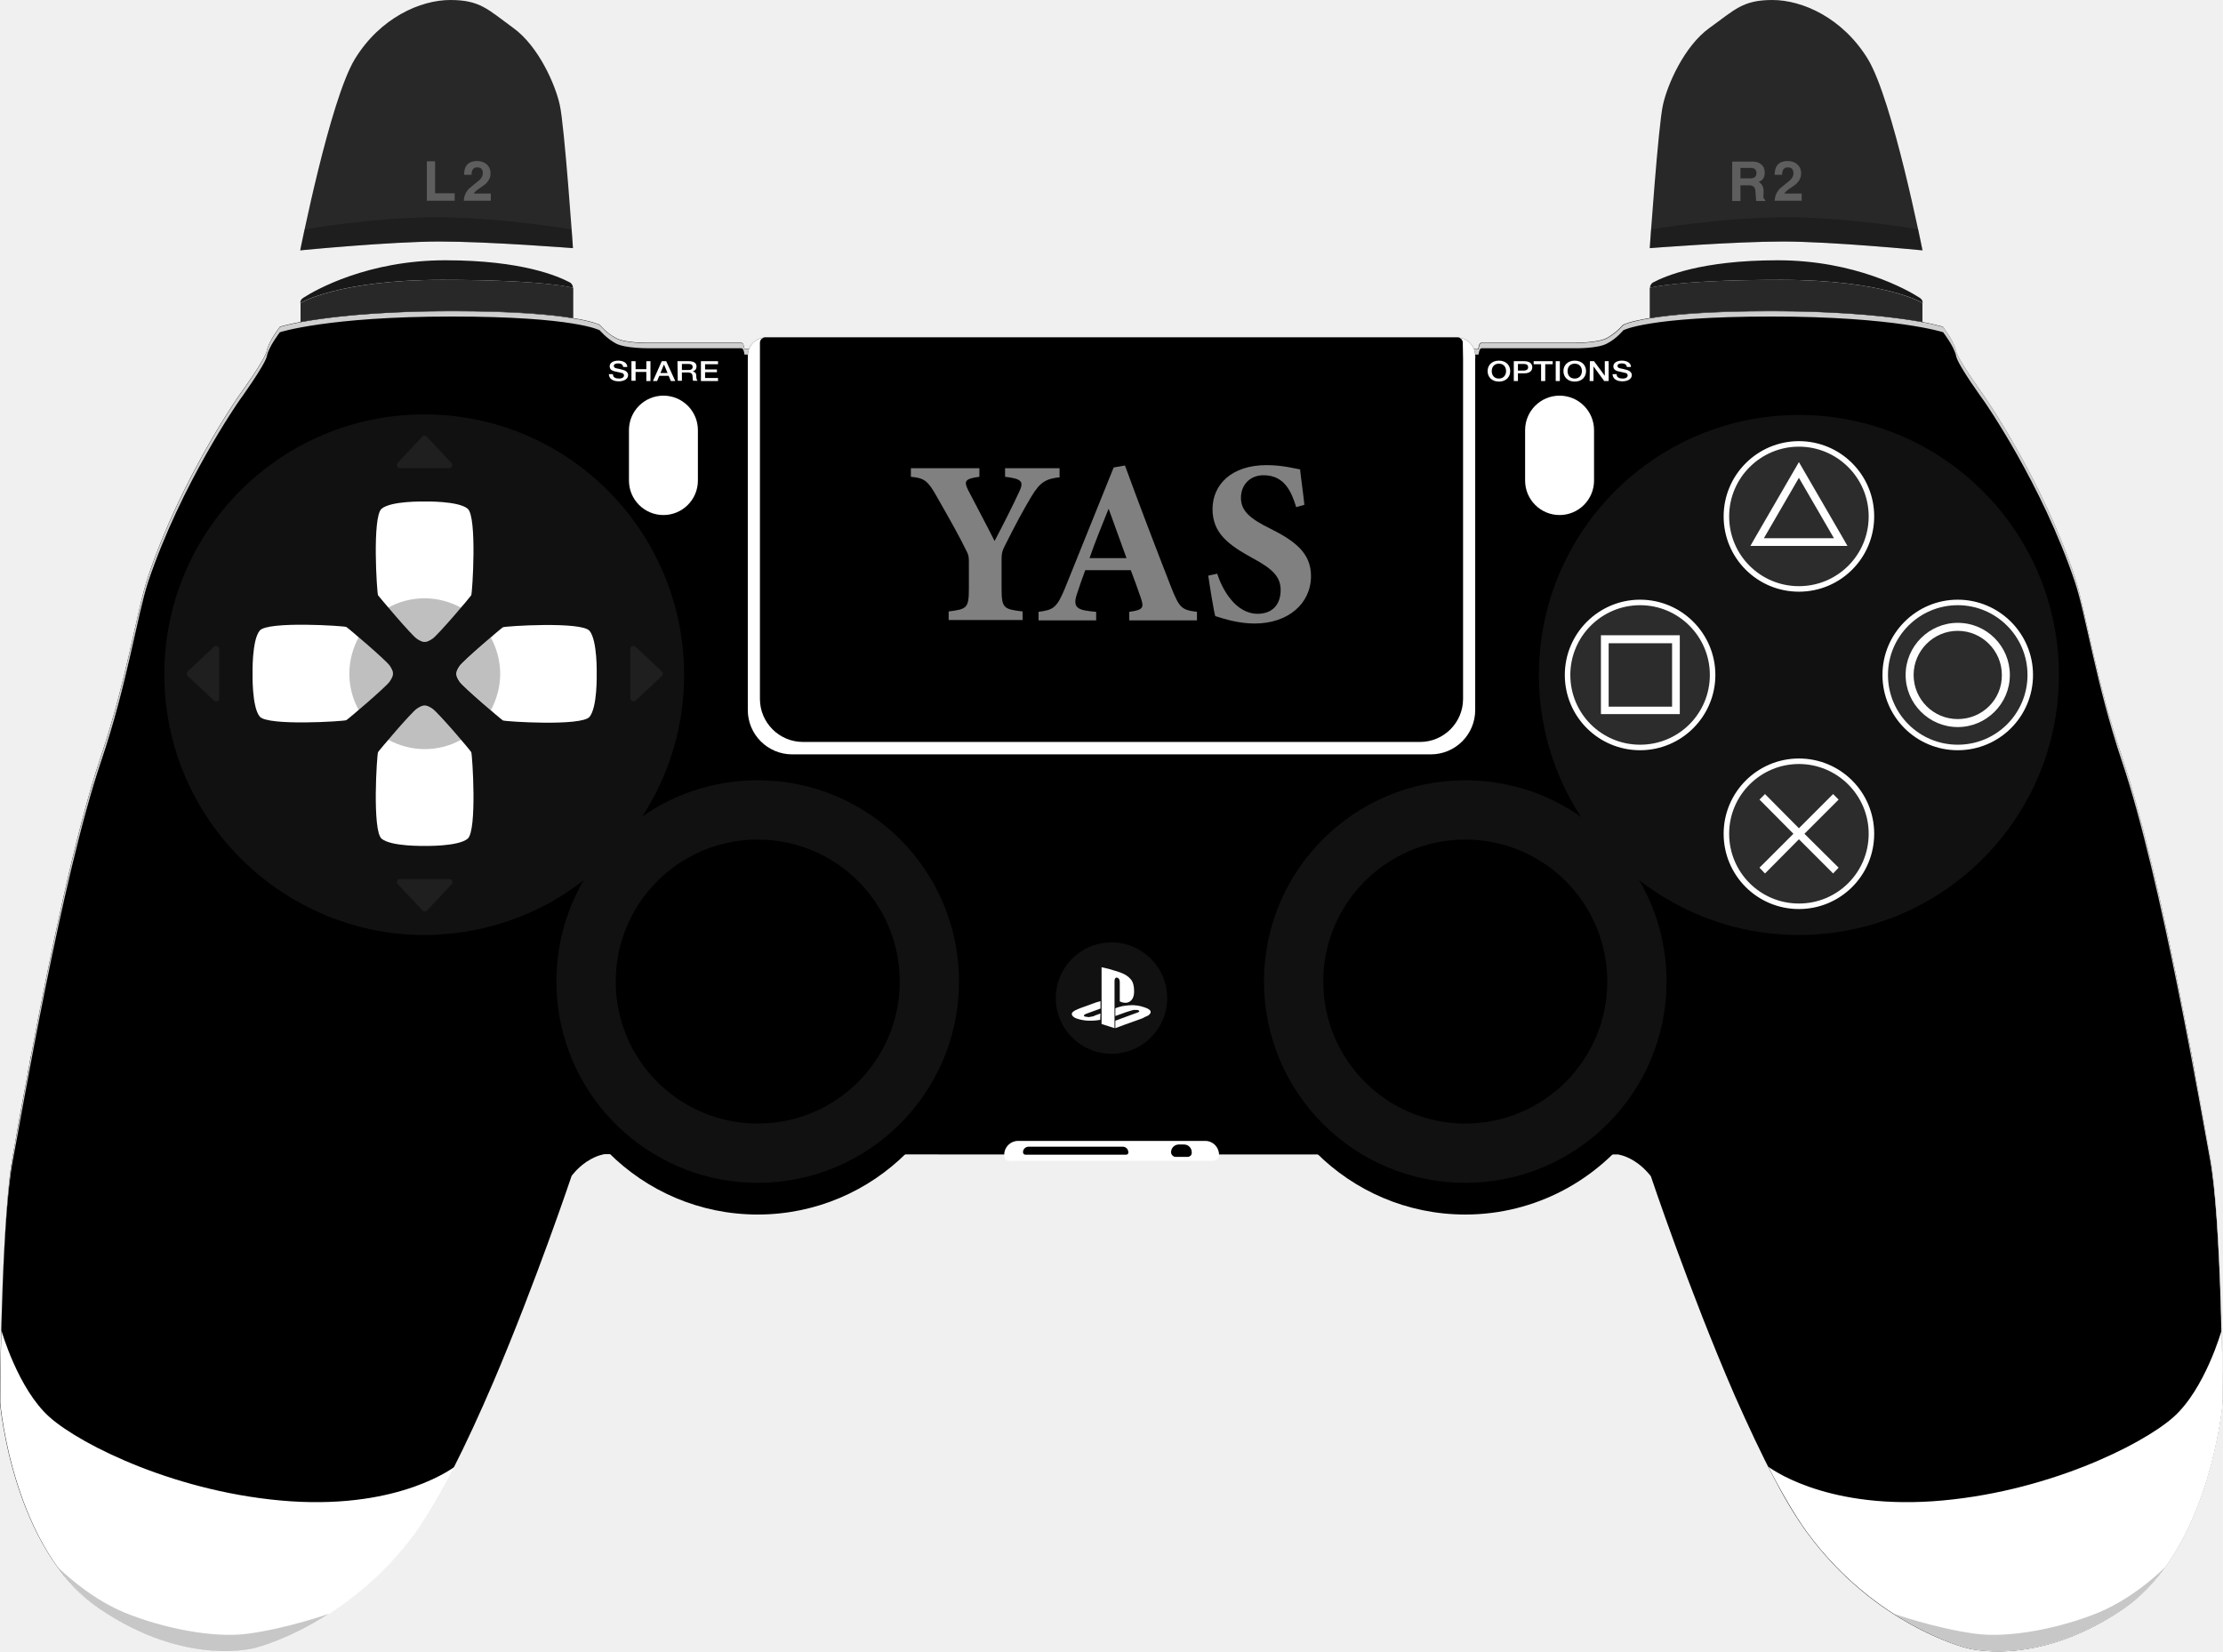
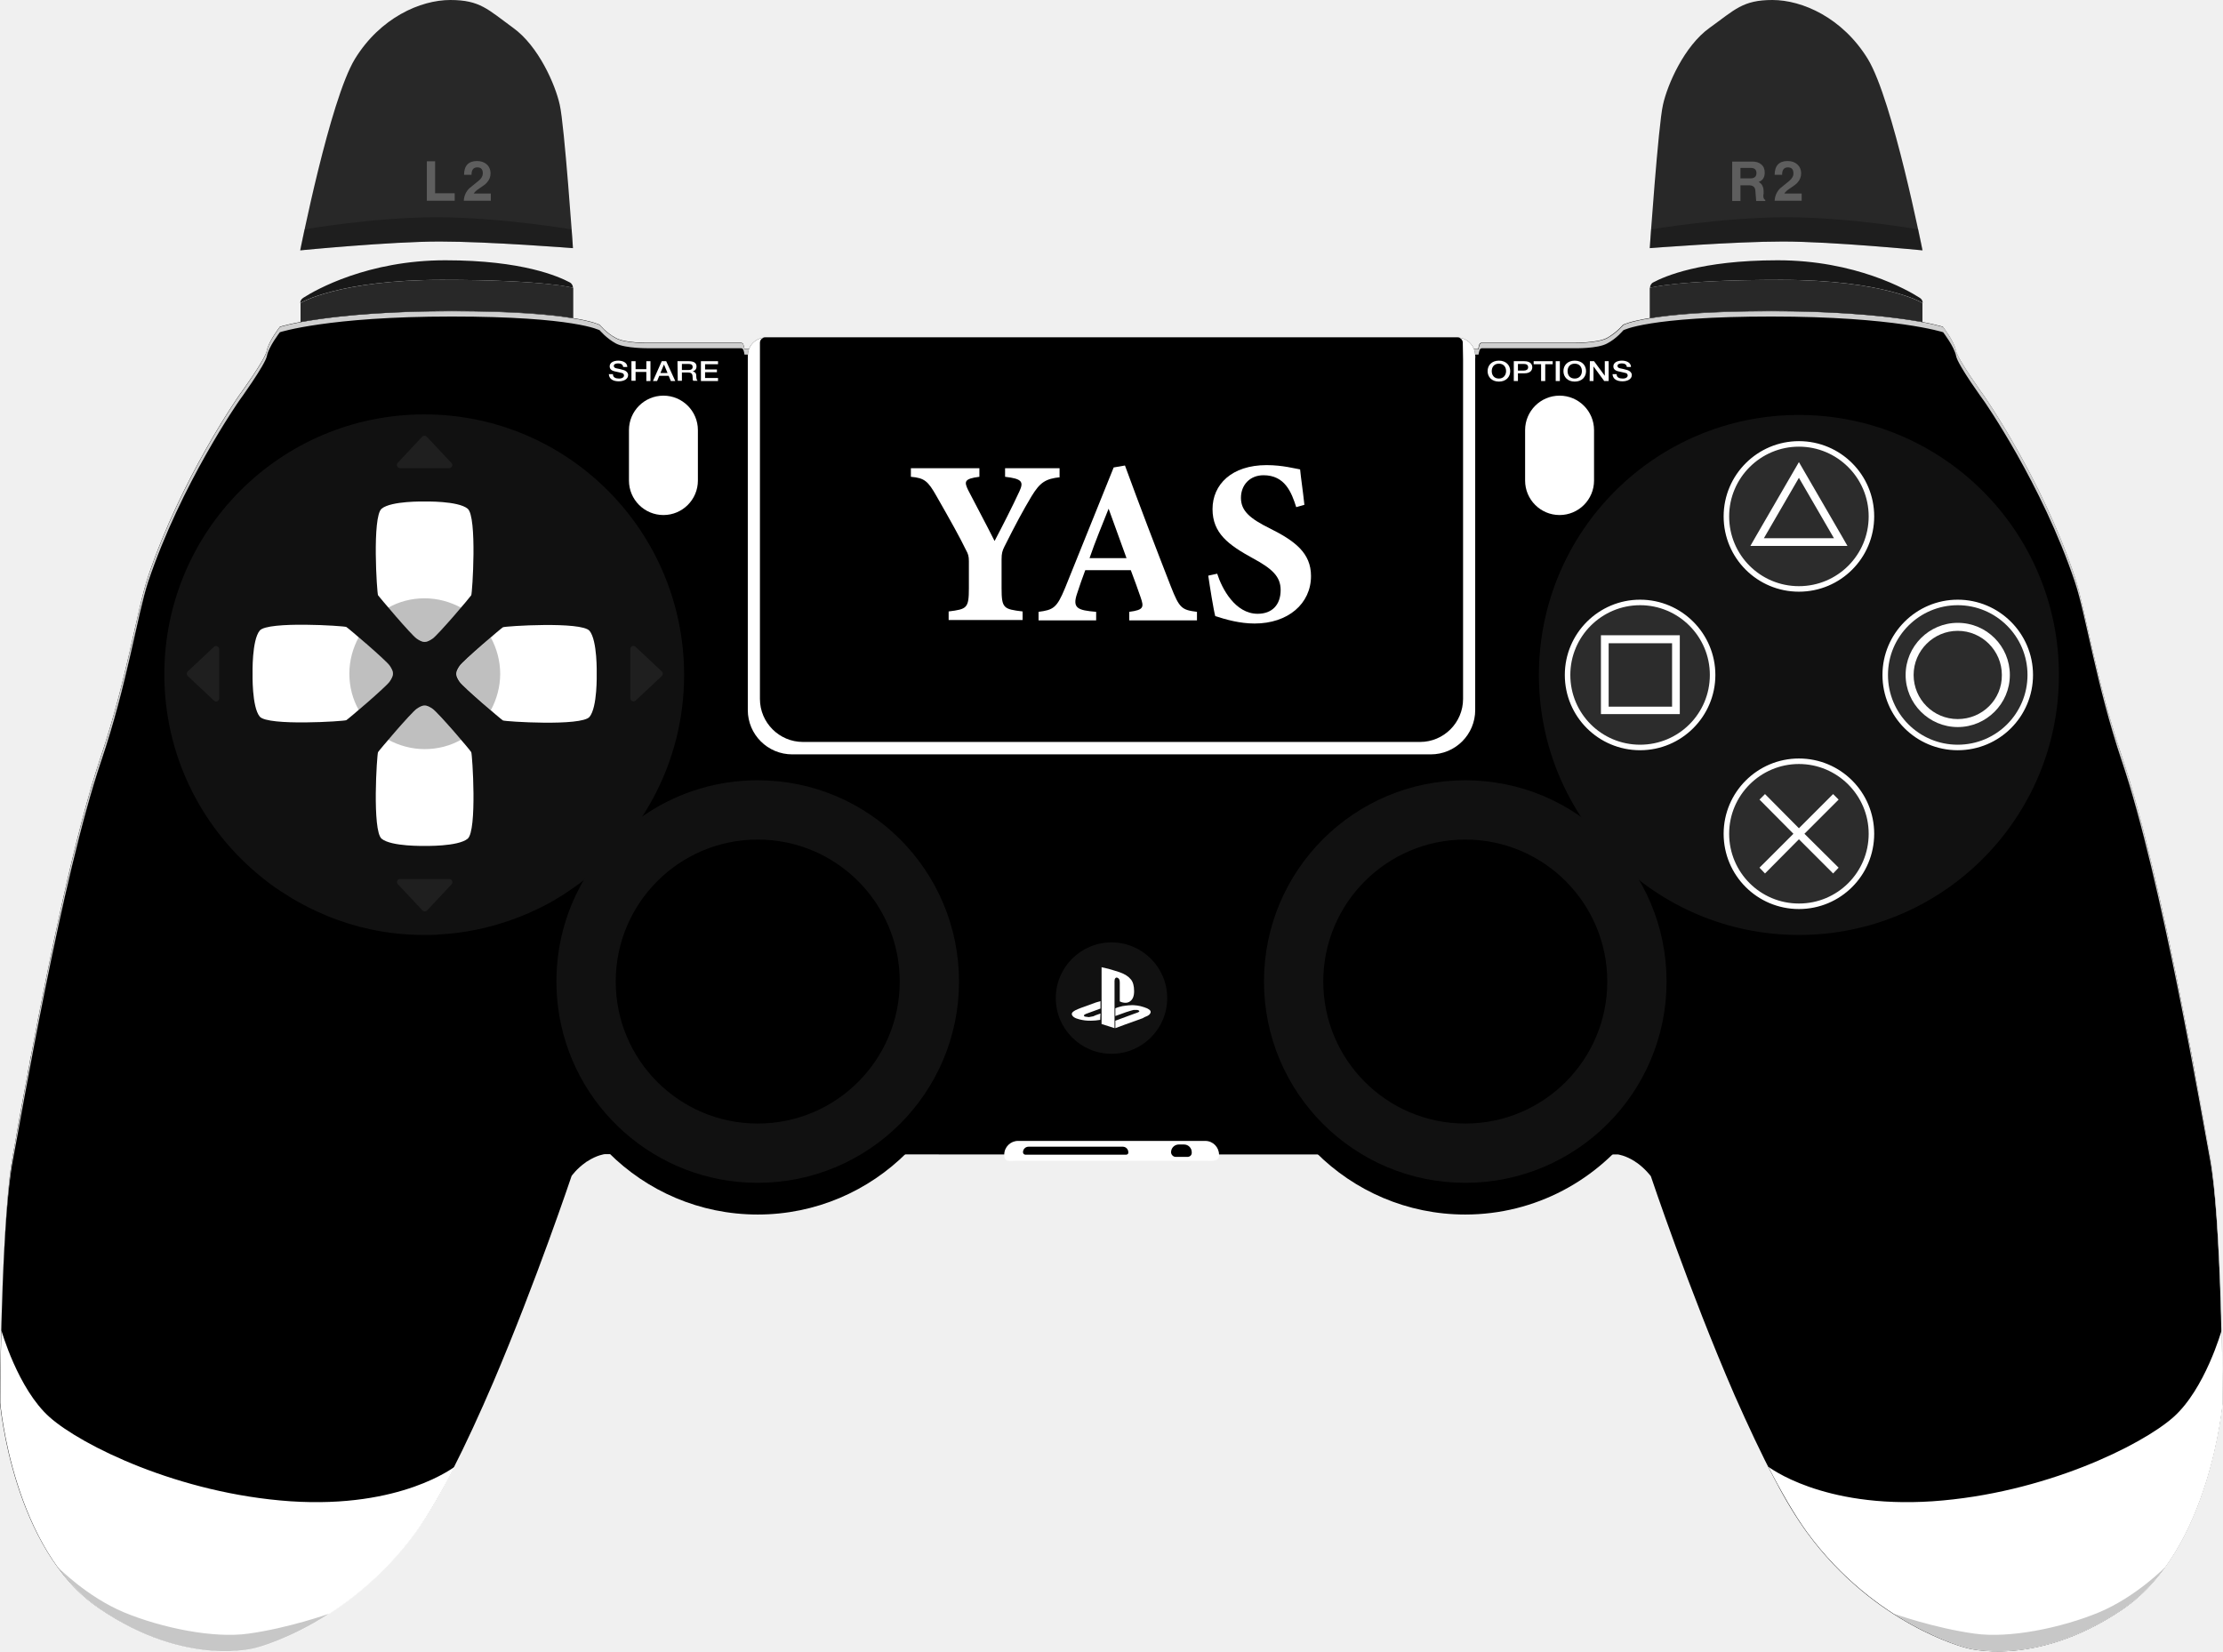
<svg xmlns="http://www.w3.org/2000/svg" xmlns:xlink="http://www.w3.org/1999/xlink" viewBox="0 0 806.2 599" width="806.2px" height="599px" style="enable-background:new 0 0 806.2 599;">
  <defs>
    <style type="text/css">
	.st0{fill:none;}
	.st1{fill:#FFFFFF;}
	.st2{fill:#B3B3B3;}
	.st3{fill:#FEF2F4;}
	.st4{fill:#F3939D;}
	.st5{fill:#F7BCC0;}
	.st6{fill:#824948;}
	.st7{fill:#CFCFCF;}
	.st8{fill:#FAD7DA;}
	.st9{fill:#121212;}
	.st10{fill:#080808;}
	.st11{opacity:0.12;}
	.st12{fill:url(#SVGID_00000105408132977911497760000001745835555660566962_);}
	.st13{fill:#1F1F1F;}
	.st14{fill:#B66E76;}
	.st15{fill:#2C2C2C;}
	.st16{fill:#FF6666;}
	.st17{fill:#7CB2E8;}
	.st18{fill:#FF69F8;}
	.st19{fill:#40E2A0;}
	.st20{fill:#F2F2F2;}
	.st21{opacity:0.1;fill:#E6E6E6;enable-background:new    ;}
	.st22{opacity:8.000000e-02;fill:url(#SVGID_00000042012468159277203150000000133083835904511392_);enable-background:new    ;}
	.st23{opacity:0.22;enable-background:new    ;}
	.st24{opacity:8.000000e-02;fill:url(#SVGID_00000012437445231005401380000017397271536401879219_);enable-background:new    ;}
	.st25{opacity:0.25;enable-background:new    ;}
	.st26{opacity:0.2;}
	.st27{fill:url(#SVGID_00000075884126098814989100000014575734084736626869_);}
- 	.st28{opacity:0.5;}
+ 	.st28{opacity:1;}
	.st29{opacity:0.25;}
</style>
  </defs>
  <pattern y="599" width="71" height="71" patternUnits="userSpaceOnUse" id="SVGID_1_" viewBox="0 -71 71 71" style="overflow:visible;">
    <g>
      <rect y="-71" class="st0" width="71" height="71" />
      <g>
        <rect y="-71" class="st0" width="71" height="71" />
        <g>
          <rect y="-71" class="st0" width="71" height="71" />
          <g>
            <polygon class="st0" points="0,-71 71,-71 71,0 0,0 &#09;&#09;&#09;&#09;&#09;" />
            <g>
              <polygon class="st0" points="0,-71 71,-71 71,0 0,0 &#09;&#09;&#09;&#09;&#09;&#09;" />
              <path class="st2" d="M41.8-35.5c0,3.5-2.8,6.3-6.3,6.3s-6.3-2.8-6.3-6.3s2.8-6.3,6.3-6.3S41.8-39,41.8-35.5z" />
            </g>
          </g>
        </g>
      </g>
    </g>
  </pattern>
  <pattern y="599" width="71" height="71" patternUnits="userSpaceOnUse" id="SVGID_0000018249070813379013382" viewBox="0 -71 71 71" style="overflow:visible;">
    <g>
      <rect y="-71" class="st0" width="71" height="71" />
      <g>
        <rect y="-71" class="st0" width="71" height="71" />
        <g>
          <rect y="-71" class="st0" width="71" height="71" />
          <g>
            <polygon class="st0" points="0,-71 71,-71 71,0 0,0 &#09;&#09;&#09;&#09;&#09;" />
            <g>
              <polygon class="st0" points="0,-71 71,-71 71,0 0,0 &#09;&#09;&#09;&#09;&#09;&#09;" />
              <path class="st1" d="M41.8-35.5c0,3.5-2.8,6.3-6.3,6.3s-6.3-2.8-6.3-6.3s2.8-6.3,6.3-6.3S41.8-39,41.8-35.5z" />
            </g>
          </g>
        </g>
      </g>
    </g>
  </pattern>
  <g id="Layer_1_00000119104105701998245230000007290185088555981725_">
    <g style="">
      <g style="">
        <path class="st3" d="M806,508.8c0,0-4.5,53.4-36.2,74.9s-56.7,14-56.7,14s-33.1-8.1-57.8-41.9c-3.7-5.1-7.7-11.6-11.6-19.1 c-4.9-9.2-9.8-19.8-14.6-30.6c-16.5-38-30.4-79.5-30.4-79.5s-2-2.7-5.1-4.9c-0.2-0.1-0.4-0.2-0.6-0.4c-3.5-2.3-6.3-2.6-6.3-2.6 H343.2L241,418.6h-21.7c0,0-2.8,0.3-6.3,2.6c-0.2,0.1-0.4,0.2-0.6,0.4c-3.2,2.2-5.1,4.9-5.1,4.9s-12.8,38.2-28.4,74.8 c-4.8,11.2-9.9,22.3-14.9,32.1c-4.5,8.7-9,16.4-13.3,22.2c-24.7,33.7-57.8,41.9-57.8,41.9s-25,7.5-56.7-14 C4.5,562.2,0,508.8,0,508.8s0.3-51.6,3.3-79.9c0.4-3.9,0.9-7.4,1.4-10.2c0.4-2,1-5.4,1.7-9.6c0.9-5.1,2.1-11.6,3.5-19 c0.1-0.2,0.1-0.5,0.1-0.8c0.4-1.9,0.8-3.9,1.1-5.9c0-0.1,0-0.2,0.1-0.3c6.3-33.5,16-81.2,25.5-109.1c9.3-27.7,13-53,17-64.9 c12-35.7,33-65.7,33-65.7s9.5-13,10.1-16.3s4.7-8.6,4.7-8.6s17.5-5.7,62.3-5.7s53.7,5,53.7,5s2.4,3,5.9,4.8 c3.5,1.9,11.7,1.7,11.7,1.7h33.4c0,0,0.5-0.1,0.9,0.3c0.3,0.3,0.6,2,0.6,2h266.1c0,0,0.2-1.6,0.6-2c0.3-0.4,0.9-0.3,0.9-0.3H571 c0,0,8.2,0.1,11.7-1.7c3.5-1.9,5.9-4.8,5.9-4.8s8.8-5,53.7-5s62.3,5.7,62.3,5.7s4.1,5.3,4.7,8.6c0.6,3.2,10.1,16.3,10.1,16.3 s21,30,33,65.7c3.9,11.9,7.6,37.2,17,64.9c8,23.6,16.3,61.5,22.4,92.9c1,5,1.9,9.9,2.8,14.4c0.6,3,1.1,5.9,1.6,8.7 c0,0.1,0,0.1,0,0.2c0.4,2.3,0.8,4.6,1.2,6.7c1.3,6.8,2.3,12.5,3,16.7c0.4,2.1,0.7,3.7,0.9,4.9C805.8,441.8,806,508.8,806,508.8 L806,508.8z" style="fill: rgb(0, 0, 0);" />
        <path class="st7" d="M36.7,276c9.4-27.7,13.1-53,17-64.9c12-35.7,33-65.7,33-65.7s9.5-13.1,10.1-16.3c0.6-3.3,4.7-8.6,4.7-8.6 s17.4-5.7,62.3-5.7s53.7,5,53.7,5s2.4,2.9,5.9,4.8c3.5,1.8,11.7,1.7,11.7,1.7h33.4c0,0,0.6-0.1,0.9,0.3c0.4,0.4,0.6,2,0.6,2 h266.2c0,0,0.3-1.7,0.6-2c0.4-0.4,0.9-0.3,0.9-0.3h33.4c0,0,8.2,0.2,11.7-1.7c3.5-1.8,5.9-4.8,5.9-4.8s8.8-5,53.7-5 s62.3,5.7,62.3,5.7s4.1,5.3,4.7,8.6c0.6,3.3,10.1,16.3,10.1,16.3s21,30,33,65.7c4,11.9,7.7,37.2,17,64.9 c14.3,42.1,29.1,129.1,32,144.6c3.9,20.9,4.6,77.3,4.7,88.3v-0.1c0,0-0.3-66.9-4.7-90.1c-2.9-15.5-17.7-102.5-32-144.6 c-9.4-27.7-13.1-53-17-64.9c-12-35.7-33-65.7-33-65.7s-9.5-13.1-10.1-16.3c-0.6-3.3-4.7-8.6-4.7-8.6s-17.4-5.7-62.3-5.7 s-53.7,5-53.7,5s-2.4,2.9-5.9,4.8c-3.5,1.8-11.7,1.7-11.7,1.7h-33.4c0,0-0.6-0.1-0.9,0.3c-0.4,0.4-0.6,2-0.6,2H270 c0,0-0.3-1.7-0.6-2c-0.4-0.4-0.9-0.3-0.9-0.3h-33.4c0,0-8.2,0.2-11.7-1.7c-3.5-1.8-5.9-4.8-5.9-4.8s-8.8-5-53.7-5 s-62.3,5.7-62.3,5.7s-4.1,5.3-4.7,8.6c-0.6,3.3-10.1,16.3-10.1,16.3s-21,30-33,65.7c-4,11.9-7.7,37.2-17,64.9 c-14.3,42.1-29.1,129.1-32,144.6C0.4,441.9,0,508.8,0,508.8v0.1c0.1-10.9,0.7-67.4,4.7-88.3C7.7,405.2,22.4,318.1,36.7,276 L36.7,276z" />
        <path class="st8" d="M351.2,362c0.1,0.7,0.1,1.3,0.1,2c0,42.2-34.3,76.5-76.5,76.5s-76.5-34.3-76.5-76.5c0-0.7,0.1-1.3,0.1-2 c-0.1-0.4-0.1-0.8-0.1-1.2c0-0.2,0-0.5,0-0.8c0-1.6,0.1-3.3,0.2-4.9c0-0.7,0.1-1.5,0.2-2.2c1-10.8,4.2-20.9,9.2-29.9 c13.1-23.5,38.2-39.5,66.9-39.5c42.2,0,76.5,34.3,76.5,76.5C351.3,360.6,351.2,361.3,351.2,362L351.2,362z" style="fill: rgb(0, 0, 0);" />
        <path class="st3" d="M347.8,356c0,40.3-32.7,73-73,73c-37.1,0-67.8-27.7-72.4-63.6c-0.4-3.1-0.6-6.2-0.6-9.4 c0-11.2,2.5-21.8,7-31.3c11.7-24.7,36.8-41.7,66-41.7C315.1,283,347.8,315.7,347.8,356z" style="fill: rgb(17, 17, 17);" />
        <circle cx="274.8" cy="356" r="51.5" />
        <path class="st8" d="M607.8,362c0.1,0.7,0.1,1.3,0.1,2c0,2.2-0.1,4.5-0.3,6.6c-0.6,6.6-2,13-4.1,19c-0.2,0.6-0.4,1.2-0.7,1.8 c-0.1,0.2-0.1,0.4-0.2,0.5c-0.1,0.1-0.1,0.3-0.2,0.5c-2.3,5.8-5.3,11.2-8.9,16.2c-13.9,19.3-36.6,31.9-62.1,31.9 c-42.2,0-76.5-34.3-76.5-76.5c0-0.7,0.1-1.3,0.1-2c-0.1-0.7-0.1-1.3-0.1-2c0-42.2,34.3-76.5,76.5-76.5s76.5,34.3,76.5,76.5 C607.9,360.6,607.9,361.3,607.8,362L607.8,362z" style="fill: rgb(0, 0, 0);" />
        <circle class="st3" cx="531.4" cy="356" r="73" style="fill: rgb(17, 17, 17);" />
        <circle cx="531.4" cy="356" r="51.5" />
        <path class="st9" d="M534.9,128c-0.4-3.2-3.3-5.6-6.5-5.6H277.8c-3.2,0-6.1,2.3-6.5,5.6c-0.1,0.7-0.1,1.4-0.1,2.1v127.4 c0,8.9,7.2,16.1,16.1,16.1h231.6c8.9,0,16.1-7.2,16.1-16.1V130.1C535.1,129.4,535,128.7,534.9,128z" />
        <g>
          <path class="st10" d="M530.5,124.3c0-1-0.8-1.9-1.9-1.9H277.5c-1,0-1.9,0.8-1.9,1.9v129.2c0,8.6,7,15.6,15.6,15.6H515 c8.6,0,15.6-7,15.6-15.6V130.4C530.6,130.4,530.5,124.3,530.5,124.3z" />
          <g class="st11">
            <pattern id="SVGID_00000134951400248841879190000003549157728222712999_" patternTransform="matrix(0.1 0 0 0.1 -35972.18 -3791.693)" class="st11" xlink:href="#SVGID_1_" />
            <path style="fill:url(#SVGID_00000134951400248841879190000003549157728222712999_);" d="M275.6,253.5c0,8.6,7,15.6,15.6,15.6 H515c8.6,0,15.6-7,15.6-15.6V147H275.7L275.6,253.5L275.6,253.5L275.6,253.5z" />
          </g>
        </g>
        <circle class="st10" cx="652.4" cy="244.8" r="94.3" style="fill: rgb(17, 17, 17);" />
        <path class="st10" d="M248.1,244.8c0,32.2-16.1,60.6-40.7,77.6c-4.4,3.1-9.1,5.8-14,8c-2.5,1.2-5.1,2.2-7.8,3.2 c-8.2,2.9-16.9,4.8-26,5.3c-0.3,0-0.6,0-0.9,0.1c-1.6,0.1-3.2,0.1-4.8,0.1c-6.8,0-13.4-0.7-19.8-2.1c-2.4-0.5-4.7-1.1-6.9-1.8 c-0.8-0.2-1.7-0.5-2.5-0.8c-2.5-0.8-5-1.7-7.4-2.8c-2.6-1.1-5.1-2.3-7.5-3.6c-2.7-1.4-5.3-3-7.9-4.7c-3.1-2-6.1-4.3-8.9-6.7 c-20.4-17.3-33.4-43.1-33.4-72c0-52.1,42.2-94.3,94.3-94.3S248.1,192.7,248.1,244.8L248.1,244.8z" style="fill: rgb(17, 17, 17);" />
        <g>
          <path class="st13" d="M230.5,254.1l9.5-8.9c0.5-0.5,0.5-1.2,0-1.7l-9.5-8.9c-0.7-0.7-1.9-0.2-1.9,0.8v17.8 C228.5,254.2,229.7,254.7,230.5,254.1L230.5,254.1z" />
          <path class="st13" d="M145.1,169.8h17.8c1,0,1.5-1.2,0.8-1.9l-8.9-9.5c-0.5-0.5-1.2-0.5-1.7,0l-8.9,9.5 C143.6,168.6,144.1,169.8,145.1,169.8L145.1,169.8z" />
          <path class="st13" d="M77.6,234.6l-9.5,8.9c-0.5,0.5-0.5,1.2,0,1.7l9.5,8.9c0.7,0.7,1.9,0.2,1.9-0.8v-17.8 C79.5,234.5,78.3,233.9,77.6,234.6L77.6,234.6z" />
          <path class="st13" d="M162.9,318.8h-17.8c-1,0-1.5,1.2-0.8,1.9l8.9,9.5c0.5,0.5,1.2,0.5,1.7,0l8.9-9.5 C164.4,320,163.9,318.8,162.9,318.8L162.9,318.8z" />
        </g>
      </g>
      <g style="">
        <g>
          <path class="st6" d="M547.7,134.6c0,2.1-1.5,3.8-4.1,3.8s-4.1-1.7-4.1-3.8s1.5-3.8,4.1-3.8S547.7,132.5,547.7,134.6z M541,134.6 c0,1.4,0.8,2.7,2.6,2.7s2.6-1.4,2.6-2.7c0-1.4-0.8-2.7-2.6-2.7S541,133.2,541,134.6z" style="fill: rgb(255, 255, 255);" />
          <path class="st6" d="M549,131h3.8c2.4,0,2.9,1.3,2.9,2.2s-0.5,2.2-2.9,2.2h-2.3v2.8H549V131z M550.5,134.4h2.2 c0.7,0,1.5-0.3,1.5-1.2s-0.7-1.2-1.5-1.2h-2.2V134.4z" style="fill: rgb(255, 255, 255);" />
          <path class="st6" d="M556.2,131h6.9v1.1h-2.7v6.1h-1.5v-6.1h-2.7V131z" style="fill: rgb(255, 255, 255);" />
          <path class="st6" d="M564.2,131h1.5v7.2h-1.5V131z" style="fill: rgb(255, 255, 255);" />
          <path class="st6" d="M575.2,134.6c0,2.1-1.5,3.8-4.1,3.8s-4.1-1.7-4.1-3.8s1.5-3.8,4.1-3.8S575.2,132.5,575.2,134.6z M568.5,134.6c0,1.4,0.8,2.7,2.6,2.7s2.6-1.4,2.6-2.7c0-1.4-0.8-2.7-2.6-2.7S568.5,133.2,568.5,134.6z" style="fill: rgb(255, 255, 255);" />
          <path class="st6" d="M576.6,131h1.5l3.9,5.3l0,0V131h1.4v7.2h-1.6l-3.9-5.3l0,0v5.3h-1.4L576.6,131L576.6,131z" style="fill: rgb(255, 255, 255);" />
          <path class="st6" d="M586.3,135.8c0,1.1,1,1.5,2.2,1.5c1.3,0,1.8-0.6,1.8-1.1c0-0.6-0.4-0.8-0.7-0.9c-0.6-0.2-1.4-0.3-2.6-0.6 c-1.5-0.3-1.9-1.1-1.9-1.8c0-1.5,1.6-2.1,3.1-2.1c1.8,0,3.3,0.8,3.3,2.3H590c-0.1-0.9-0.8-1.3-1.8-1.3c-0.7,0-1.6,0.2-1.6,0.9 c0,0.5,0.4,0.8,1,0.9c0.1,0,2,0.4,2.5,0.6c1.1,0.3,1.7,1.1,1.7,1.8c0,1.6-1.7,2.3-3.4,2.3c-2,0-3.5-0.8-3.6-2.6h1.5V135.8 L586.3,135.8z" style="fill: rgb(255, 255, 255);" />
        </g>
        <g>
          <path class="st6" d="M222.3,135.8c0,1.1,1,1.5,2.2,1.5c1.3,0,1.8-0.6,1.8-1.1c0-0.6-0.4-0.8-0.7-0.9c-0.6-0.2-1.4-0.3-2.6-0.6 c-1.5-0.3-1.9-1.1-1.9-1.8c0-1.5,1.6-2.1,3.1-2.1c1.8,0,3.3,0.8,3.3,2.3H226c-0.1-0.9-0.8-1.3-1.8-1.3c-0.7,0-1.6,0.2-1.6,0.9 c0,0.5,0.4,0.8,1,0.9c0.1,0,2,0.4,2.5,0.6c1.1,0.3,1.7,1.1,1.7,1.8c0,1.6-1.7,2.3-3.4,2.3c-2,0-3.5-0.8-3.6-2.6h1.5V135.8 L222.3,135.8z" style="fill: rgb(255, 255, 255);" />
          <path class="st6" d="M229,131h1.5v2.9h3.9V131h1.5v7.2h-1.5v-3.3h-3.9v3.2H229V131L229,131z" style="fill: rgb(255, 255, 255);" />
          <path class="st6" d="M240,131h1.6l3.3,7.2h-1.6l-0.8-1.9h-3.4l-0.8,1.9h-1.5L240,131z M239.5,135.3h2.6l-1.3-3.1l0,0 L239.5,135.3z" style="fill: rgb(255, 255, 255);" />
          <path class="st6" d="M245.7,131h4.1c1.9,0,2.8,0.7,2.8,1.9c0,1.4-1.1,1.7-1.4,1.8l0,0c0.5,0.1,1.3,0.4,1.3,1.5 c0,0.8,0.1,1.6,0.5,1.9h-1.6c-0.2-0.3-0.2-0.7-0.2-1.1c0-1.3-0.3-1.9-1.7-1.9h-2.2v3h-1.5L245.7,131L245.7,131L245.7,131z M247.2,134.2h2.5c1,0,1.5-0.4,1.5-1.1c0-0.9-0.7-1.1-1.5-1.1h-2.4v2.2L247.2,134.2L247.2,134.2z" style="fill: rgb(255, 255, 255);" />
          <path class="st6" d="M254.2,131h6.2v1.1h-4.7v1.9h4.3v1h-4.3v2.1h4.7v1.1h-6.2V131L254.2,131L254.2,131z" style="fill: rgb(255, 255, 255);" />
        </g>
      </g>
      <g style="">
        <g>
          <path class="st14" d="M697.3,109.9c0-0.8-0.4-1.5-1.1-1.9c-4.5-2.9-23.4-13.6-51.5-13.6s-41.1,5.9-45.1,8 c-0.8,0.4-1.2,1.2-1.2,2c0,0,9.8-2.9,47.5-2.9S697.3,109.9,697.3,109.9L697.3,109.9z" style="fill: rgb(24, 24, 24);" />
          <path class="st4" d="M697.2,116.8L697.2,116.8v-6.9c0,0-13.7-8.4-51.4-8.4s-47.5,2.9-47.5,2.9v11l0,0c7.7-1.3,21.2-2.6,44.1-2.6 C670.9,112.9,688.3,115.2,697.2,116.8L697.2,116.8z" style="fill: rgb(40, 40, 40);" />
        </g>
        <g>
          <path class="st14" d="M108.9,109.9c0-0.8,0.4-1.5,1.1-1.9c4.5-2.9,23.4-13.6,51.5-13.6s41.1,5.9,45.1,8c0.8,0.4,1.2,1.2,1.2,2 c0,0-9.8-2.9-47.5-2.9S108.9,109.9,108.9,109.9z" style="fill: rgb(24, 24, 24);" />
          <path class="st4" d="M109,116.8L109,116.8v-6.9c0,0,13.7-8.4,51.4-8.4s47.5,2.9,47.5,2.9v11l0,0c-7.7-1.3-21.2-2.6-44.1-2.6 C135.3,112.9,117.9,115.2,109,116.8L109,116.8z" style="fill: rgb(40, 40, 40);" />
        </g>
      </g>
      <g style="">
        <g>
          <g>
            <path class="st15" d="M710,271c-14.5,0-26.3-11.8-26.3-26.3s11.8-26.3,26.3-26.3s26.3,11.8,26.3,26.3 C736.3,259.2,724.5,271,710,271z" />
            <path class="st16" d="M710,219.5c13.9,0,25.3,11.3,25.3,25.3c0,14-11.3,25.3-25.3,25.3s-25.3-11.3-25.3-25.3 S696.1,219.5,710,219.5 M710,217.5c-15,0-27.3,12.2-27.3,27.3c0,15.1,12.2,27.3,27.3,27.3s27.3-12.2,27.3-27.3 S725,217.5,710,217.5L710,217.5z" style="fill: rgb(255, 255, 255);" />
          </g>
          <path class="st16" d="M710,225.9c-10.4,0-18.9,8.5-18.9,18.9s8.5,18.9,18.9,18.9s18.9-8.5,18.9-18.9S720.5,225.9,710,225.9z M710,260.8c-8.9,0-16-7.2-16-16s7.2-16,16-16s16,7.2,16,16C726.1,253.7,718.9,260.8,710,260.8z" style="fill: rgb(255, 255, 255);" />
        </g>
        <g>
          <g>
            <path class="st15" d="M652.4,328.6c-14.5,0-26.3-11.8-26.3-26.3s11.8-26.3,26.3-26.3s26.3,11.8,26.3,26.3 S666.9,328.6,652.4,328.6z" />
            <path class="st17" d="M652.4,277.1c13.9,0,25.3,11.3,25.3,25.3s-11.3,25.3-25.3,25.3s-25.3-11.3-25.3-25.3 S638.5,277.1,652.4,277.1 M652.4,275.1c-15,0-27.3,12.2-27.3,27.3s12.2,27.3,27.3,27.3s27.3-12.2,27.3-27.3 S667.5,275.1,652.4,275.1L652.4,275.1z" style="fill: rgb(255, 255, 255);" />
          </g>
          <polygon class="st17" points="666.8,290 664.8,288 652.4,300.4 640.1,288 638.1,290 650.4,302.4 638.1,314.7 640.1,316.8 &#10;&#09;&#09;&#09;&#09;&#09;652.4,304.4 664.8,316.8 666.8,314.7 654.4,302.4 &#09;&#09;&#09;&#09;" style="fill: rgb(255, 255, 255);" />
        </g>
        <g>
          <g>
            <path class="st15" d="M594.9,271c-14.5,0-26.3-11.8-26.3-26.3s11.8-26.3,26.3-26.3s26.2,11.9,26.2,26.4S609.3,271,594.9,271z" />
            <path class="st18" d="M594.8,219.5c13.9,0,25.3,11.3,25.3,25.3c0,14-11.3,25.3-25.3,25.3s-25.3-11.3-25.3-25.3 S580.9,219.5,594.8,219.5 M594.8,217.5c-15,0-27.3,12.2-27.3,27.3c0,15.1,12.2,27.3,27.3,27.3s27.3-12.3,27.3-27.3 S609.9,217.5,594.8,217.5L594.8,217.5z" style="fill: rgb(255, 255, 255);" />
          </g>
          <path class="st18" d="M606.4,230.4h-25.8V259h28.6v-28.6H606.4z M606.4,256.3h-23v-23h23V256.3z" style="fill: rgb(255, 255, 255);" />
        </g>
        <g>
          <g>
            <path class="st15" d="M652.4,213.5c-14.5,0-26.3-11.8-26.3-26.3s11.8-26.3,26.3-26.3s26.3,11.8,26.3,26.3 S666.9,213.5,652.4,213.5z" />
            <path class="st19" d="M652.4,162c13.9,0,25.3,11.3,25.3,25.3s-11.3,25.3-25.3,25.3s-25.3-11.3-25.3-25.3S638.5,162,652.4,162 M652.4,160c-15,0-27.3,12.2-27.3,27.3s12.2,27.3,27.3,27.3s27.3-12.2,27.3-27.3S667.5,160,652.4,160L652.4,160z" style="fill: rgb(255, 255, 255);" />
          </g>
          <path class="st19" d="M668.4,195.2l-16-27.6l-16,27.6l-1.6,2.8H670L668.4,195.2L668.4,195.2z M652.4,195.2h-12.7l12.7-21.9 l12.7,21.9H652.4z" style="fill: rgb(255, 255, 255);" />
        </g>
      </g>
      <g style="">
        <g>
          <circle cx="404.5" cy="316.4" r="4.1" />
          <circle cx="404.5" cy="295.5" r="4.1" />
          <circle cx="397.6" cy="305.7" r="4.1" />
          <circle cx="382.9" cy="305.7" r="4.1" />
          <circle cx="390.2" cy="316.4" r="4.1" />
          <circle cx="390.2" cy="295.5" r="4.1" />
          <circle cx="375.9" cy="295.5" r="4.1" />
        </g>
        <g>
          <circle cx="411.4" cy="305.7" r="4.1" />
          <circle cx="426.1" cy="305.7" r="4.1" />
          <circle cx="418.7" cy="316.4" r="4.1" />
          <circle cx="418.7" cy="295.5" r="4.1" />
          <circle cx="433.1" cy="295.5" r="4.1" />
        </g>
      </g>
      <g style="">
        <circle class="st6" cx="403.1" cy="362" r="20.2" style="fill: rgb(17, 17, 17);" />
        <g>
          <path class="st20" d="M404.2,368.6v-12.8c0-0.5,0.1-0.8,0.3-1c0.1-0.2,0.4-0.3,0.7-0.2c0.6,0.2,0.9,0.7,0.9,1.7v6.9 c0.8,0.4,1.5,0.5,2.1,0.5s1.2-0.2,1.6-0.5c1-0.7,1.5-1.9,1.5-3.7c0-1.9-0.4-3.4-1.2-4.3c-0.8-1-2.1-1.9-4.1-2.6 c-1.3-0.4-2.5-0.8-3.6-1.1c-1.1-0.3-2-0.5-2.9-0.7V363l0,0v2.7l0,0v1.7l0,0v2.5l0,0v1.5l4.7,1.5v-3.6l0,0V368.6z" style="fill: rgb(255, 255, 255);" />
          <path class="st20" d="M399.1,367.6l-1.7,0.6l-0.9,0.4l-1.6,0.3l-1.5-0.2c-0.3-0.2-0.4-0.4-0.2-0.6c0.1-0.1,0.2-0.1,0.3-0.2 c0.1-0.1,0.3-0.1,0.4-0.2l1.1-0.4l4.1-1.5v-2.7l-1.7,0.5l-5.5,2l-1,0.4c-1.5,0.6-2.2,1.2-2.2,1.8c0.1,0.8,1,1.5,2.7,1.9 c0.7,0.2,1.4,0.3,2.1,0.4s1.4,0.1,2.2,0.1c1,0,2.1-0.1,3.3-0.3L399.1,367.6L399.1,367.6L399.1,367.6z" style="fill: rgb(255, 255, 255);" />
          <path class="st20" d="M414.9,365.3c-0.9-0.3-1.7-0.5-2.5-0.6s-1.7-0.2-2.5-0.1c-0.9,0-1.9,0.2-2.8,0.3c-0.8,0.2-1.7,0.4-2.6,0.8 v2.8l3.9-1.4l1.6-0.5l1.1-0.3h1.4c0.3,0.1,0.6,0.2,0.7,0.4c0,0.2-0.2,0.4-0.8,0.6l-1.4,0.5l-6.5,2.4v2.7l3.5-1.3l6.4-2.3 l0.7-0.4c1.5-0.5,2.2-1.2,2.2-1.9C417.3,366.4,416.5,365.8,414.9,365.3L414.9,365.3z" style="fill: rgb(255, 255, 255);" />
        </g>
      </g>
      <path class="st4" d="M105.3,544.5C64.8,541.7,29.5,524.2,18,514S0.5,482.5,0.5,482.5c-0.4,15-0.4,26.3-0.4,26.3 s4.5,53.4,36.2,74.9s56.7,14,56.7,14s33.1-8.2,57.8-41.9c4.5-6.2,9.3-14.5,14.1-23.8C164.8,531.9,145.7,547.2,105.3,544.5z" style="fill: rgb(255, 255, 255);" />
      <path class="st4" d="M700.9,544.5c40.5-2.8,75.8-20.3,87.3-30.5s17.5-31.5,17.5-31.5c0.4,15,0.4,26.3,0.4,26.3 s-4.5,53.4-36.2,74.9s-56.7,14-56.7,14s-33.1-8.2-57.8-41.9c-4.5-6.2-9.3-14.5-14.1-23.8C641.4,531.9,660.5,547.2,700.9,544.5z" style="fill: rgb(255, 255, 255);" />
      <g style="">
        <g>
          <path class="st23" d="M90.1,592.5c-12.5,1.8-31.3-2-45.1-7.7c-13.6-5.7-24-16.4-24-16.4c4.2,5.8,9.3,11.1,15.3,15.2 c31.7,21.5,56.7,14,56.7,14s11.7-2.9,26.3-12.3C119.3,585.3,104.7,590.5,90.1,592.5z" />
        </g>
        <g>
          <path class="st23" d="M716.1,592.5c12.5,1.8,31.3-2,45.1-7.7c13.6-5.7,24-16.4,24-16.4c-4.2,5.8-9.3,11.1-15.3,15.2 c-31.7,21.5-56.7,14-56.7,14s-11.7-2.9-26.3-12.3C686.9,585.3,701.5,590.5,716.1,592.5z" />
        </g>
        <g>
          <path d="M240.6,143.5c6.9,0,12.5,5.6,12.5,12.5v18.3c0,6.9-5.6,12.5-12.5,12.5s-12.5-5.6-12.5-12.5V156 C228.1,149.1,233.7,143.5,240.6,143.5 M240.6,141.8c-7.8,0-14.2,6.4-14.2,14.2v18.3c0,7.8,6.4,14.2,14.2,14.2 s14.2-6.4,14.2-14.2V156C254.8,148.1,248.4,141.8,240.6,141.8L240.6,141.8z" />
          <path class="st4" d="M240.6,143.5c-6.9,0-12.5,5.6-12.5,12.5v18.3c0,6.9,5.6,12.5,12.5,12.5s12.5-5.6,12.5-12.5V156 C253.1,149.1,247.5,143.5,240.6,143.5z" style="fill: rgb(255, 255, 255);" />
        </g>
        <g>
          <path d="M565.6,143.5c6.9,0,12.5,5.6,12.5,12.5v18.3c0,6.9-5.6,12.5-12.5,12.5l0,0c-6.9,0-12.5-5.6-12.5-12.5V156 C553.1,149.1,558.7,143.5,565.6,143.5L565.6,143.5 M565.6,141.8c-7.8,0-14.2,6.4-14.2,14.2v18.3c0,7.8,6.4,14.2,14.2,14.2 s14.2-6.4,14.2-14.2V156C579.8,148.1,573.4,141.8,565.6,141.8L565.6,141.8z" />
          <path class="st4" d="M565.6,143.5c-6.9,0-12.5,5.6-12.5,12.5v18.3c0,6.9,5.6,12.5,12.5,12.5s12.5-5.6,12.5-12.5V156 C578.1,149.1,572.5,143.5,565.6,143.5z" style="fill: rgb(255, 255, 255);" />
        </g>
        <g>
          <g>
            <path class="st4" d="M141.3,247.2c1.4-2,1.2-2.9,1.2-2.9s0.2-0.9-1.2-2.9s-15-13.6-15.7-14s-28.5-2.2-31.4,1.3 s-2.6,15.6-2.6,15.6s-0.3,12.1,2.6,15.6s30.7,1.7,31.4,1.3S139.9,249.2,141.3,247.2L141.3,247.2z" style="fill: rgb(255, 255, 255);" />
            <path class="st25" d="M141.3,247.2c1.4-2,1.2-2.9,1.2-2.9s0.2-0.9-1.2-2.9c-0.9-1.3-6.9-6.6-11.2-10.3 c-2.1,3.9-3.4,8.4-3.4,13.2s1.2,9.3,3.4,13.2C134.4,253.8,140.4,248.5,141.3,247.2z" />
          </g>
          <g>
            <path class="st4" d="M151.1,231.6c2,1.4,2.9,1.2,2.9,1.2s0.9,0.2,2.9-1.2s13.6-15,14-15.7s2.2-28.5-1.3-31.4 s-15.6-2.6-15.6-2.6s-12.1-0.3-15.6,2.6s-1.7,30.7-1.3,31.4C137.6,216.6,149.1,230.2,151.1,231.6L151.1,231.6z" style="fill: rgb(255, 255, 255);" />
            <path class="st25" d="M151.1,231.6c2,1.4,2.9,1.2,2.9,1.2s0.9,0.2,2.9-1.2c1.3-0.9,6.6-6.9,10.3-11.2 c-3.9-2.1-8.4-3.4-13.2-3.4s-9.3,1.2-13.2,3.4C144.6,224.7,149.8,230.7,151.1,231.6z" />
          </g>
          <g>
            <path class="st4" d="M213.8,228.8c-2.9-3.5-30.7-1.7-31.4-1.3s-14.3,12-15.7,14s-1.2,2.9-1.2,2.9s-0.2,0.9,1.2,2.9 s15,13.6,15.7,14s28.5,2.2,31.4-1.3s2.6-15.6,2.6-15.6S216.7,232.3,213.8,228.8L213.8,228.8z" style="fill: rgb(255, 255, 255);" />
            <path class="st25" d="M178,231.2c-4.3,3.7-10.3,9-11.2,10.3c-1.4,2-1.2,2.9-1.2,2.9s-0.2,0.9,1.2,2.9 c0.9,1.3,6.9,6.6,11.2,10.3c2.1-3.9,3.4-8.4,3.4-13.2S180.1,235.1,178,231.2L178,231.2z" />
          </g>
          <g>
            <path class="st4" d="M156.9,257.1c-2-1.4-2.9-1.2-2.9-1.2s-0.9-0.2-2.9,1.2s-13.6,15-14,15.7s-2.2,28.5,1.3,31.4 s15.6,2.6,15.6,2.6s12.1,0.3,15.6-2.6s1.7-30.7,1.3-31.4C170.5,272,158.9,258.5,156.9,257.1L156.9,257.1z" style="fill: rgb(255, 255, 255);" />
            <path class="st25" d="M156.9,257.1c-2-1.4-2.9-1.2-2.9-1.2s-0.9-0.2-2.9,1.2c-1.3,0.9-6.6,6.9-10.3,11.2 c3.9,2.1,8.4,3.4,13.2,3.4s9.3-1.2,13.2-3.4C163.5,264,158.2,258,156.9,257.1z" />
          </g>
        </g>
      </g>
      <path class="st6" d="M436.7,421h-67.9c-2.8,0-4.6,0.6-4.6-2.2l0,0c0-2.8,2.3-5,5-5h67.9c2.8,0,5,2.3,5,5l0,0 C442.2,421.5,439.5,421,436.7,421z" style="fill: rgb(255, 255, 255);" />
      <path d="M408.4,418.8h-36.5c-0.5,0-0.9-0.4-0.9-0.9l0,0c0-1.1,0.9-2,2-2h34.2c1.1,0,2,0.9,2,2l0,0 C409.3,418.4,408.9,418.8,408.4,418.8L408.4,418.8z" />
      <path d="M430.6,419.6h-4.2c-0.9,0-1.7-0.8-1.7-1.7l0,0c0-1.6,1.3-2.8,2.8-2.8h1.9c1.6,0,2.8,1.3,2.8,2.8l0,0 C432.3,418.9,431.6,419.6,430.6,419.6L430.6,419.6z" />
      <g style="">
        <path class="st14" d="M534.9,128c-0.4-3.2-3.3-5.6-6.5-5.6H277.8c-3.2,0-6.1,2.3-6.5,5.6c-0.1,0.7-0.1,1.4-0.1,2.1v127.4 c0,8.9,7.2,16.1,16.1,16.1h231.6c8.9,0,16.1-7.2,16.1-16.1V130.1C535.1,129.4,535,128.7,534.9,128z" style="fill: rgb(255, 255, 255);" />
        <g>
          <path class="st4" d="M530.5,124.3c0-1-0.8-1.9-1.9-1.9H277.5c-1,0-1.9,0.8-1.9,1.9v129.2c0,8.6,7,15.6,15.6,15.6H515 c8.6,0,15.6-7,15.6-15.6V130.4C530.6,130.4,530.5,124.3,530.5,124.3z" style="fill: rgb(0, 0, 0);" />
          <g class="st26">
            <pattern id="SVGID_00000071527769974372437850000012020966359377745539_" patternTransform="matrix(0.1 0 0 0.1 -35972.18 -3791.693)" class="st26" xlink:href="#SVGID_0000018249070813379013382" />
            <path style="fill:url(#SVGID_00000071527769974372437850000012020966359377745539_);" d="M275.6,253.5c0,8.6,7,15.6,15.6,15.6 H515c8.6,0,15.6-7,15.6-15.6V147H275.7L275.6,253.5L275.6,253.5L275.6,253.5z" />
          </g>
        </g>
      </g>
      <g class="st28" style="">
        <path class="st1" d="M 384.55 173.07 C 379.186 173.634 377.21 174.905 374.104 179.986 C 370.999 185.209 368.458 189.867 364.224 198.337 C 363.518 199.748 363.236 200.736 363.236 202.853 L 363.236 213.299 C 363.236 220.639 363.941 220.921 370.858 221.768 L 370.858 224.874 L 344.038 224.874 L 344.038 221.768 C 350.673 220.921 351.379 220.639 351.379 213.299 L 351.379 203.559 C 351.379 201.724 351.096 200.877 350.39 199.607 C 347.991 194.666 344.744 188.879 339.663 179.986 C 336.557 174.481 335.287 173.352 330.346 172.929 L 330.346 169.823 L 355.19 169.823 L 355.19 172.929 C 349.544 173.634 349.685 174.764 351.096 177.728 C 353.919 183.233 357.589 190.008 360.695 196.219 C 363.236 191.42 367.329 183.374 369.729 178.151 C 371.281 174.764 370.717 173.634 364.506 172.929 L 364.506 169.823 L 384.268 169.823 L 384.268 173.07 L 384.55 173.07 Z" style="" />
        <path class="st1" d="M 409.534 225.015 L 409.534 221.909 C 414.898 221.204 414.898 220.216 413.628 216.545 C 412.781 214.005 411.369 210.194 410.099 206.806 L 393.584 206.806 C 392.596 209.488 391.466 212.593 390.62 215.275 C 388.785 220.639 390.902 221.345 397.536 221.909 L 397.536 225.015 L 376.645 225.015 L 376.645 221.909 C 382.009 221.204 383.279 220.498 386.244 213.299 L 403.888 169.541 L 407.982 168.835 C 413.345 183.515 419.133 198.619 424.638 212.734 C 427.743 220.639 428.59 221.204 434.095 221.909 L 434.095 225.015 L 409.534 225.015 Z M 402.053 184.503 C 399.653 190.573 397.254 196.219 395.136 202.43 L 408.546 202.43 L 402.053 184.503 Z" style="" />
        <path class="st1" d="M 470.09 183.939 C 468.396 178.575 465.996 172.364 458.233 172.364 C 453.292 172.364 450.046 175.893 450.046 180.551 C 450.046 185.209 453.151 188.032 460.632 191.702 C 469.666 196.219 475.454 200.595 475.454 208.923 C 475.454 218.945 467.125 226.144 454.986 226.144 C 449.622 226.144 444.682 224.732 440.729 223.462 C 440.165 221.486 438.753 212.734 438.189 208.782 L 441.435 208.076 C 443.129 213.44 447.928 222.615 456.115 222.615 C 461.338 222.615 464.443 219.369 464.443 214.005 C 464.443 209.064 461.338 206.241 454.28 202.43 C 445.529 197.631 439.741 193.396 439.741 184.645 C 439.741 175.752 446.658 168.694 459.362 168.694 C 465.149 168.694 469.666 169.964 471.501 170.247 C 471.784 173.352 472.489 177.728 473.054 183.092 L 470.09 183.939 Z" style="paint-order: fill;" />
      </g>
    </g>
    <g style="">
      <g>
        <g>
          <path class="st4" d="M697.2,90.8c0,0-32.7-3.2-50.6-3.2S598.3,90,598.3,90s3.1-44.7,4.8-52c1.6-7.3,7.7-21.3,16.9-27.9 S632,0,642.8,0s25.4,6.4,34.6,21.4C686.5,36.4,697.2,90.8,697.2,90.8z" style="fill: rgb(40, 40, 40);" />
          <path class="st25" d="M598.8,83.2c0,0,26.1-4.4,49-4.4s47.9,4.4,47.9,4.4c1,4.7,1.6,7.6,1.6,7.6s-32.7-3.2-50.6-3.2 S598.4,90,598.4,90S598.4,87.3,598.8,83.2L598.8,83.2z" />
        </g>
        <g class="st29">
          <path class="st1" d="M648.8,65.7c-2.1,1.7-3.2,2.6-3.2,2.6c-1.2,1.2-1.9,2.7-2,4.5h9.8v-2.6h-6.3c0.3-0.5,1-1.2,2.1-1.9 c1.4-0.9,2.3-1.6,2.7-2.1c0.9-1,1.3-2.1,1.3-3.3c0-1.4-0.5-2.5-1.4-3.3s-2.1-1.2-3.5-1.2c-3.1,0-4.7,1.7-4.7,5h2.7 c0-1.8,0.7-2.7,2.1-2.7c1.3,0,2,0.7,2,2.1C650.5,63.8,649.9,64.8,648.8,65.7L648.8,65.7z" />
          <path class="st1" d="M631.2,67.2h3c1.5,0,2.3,0.6,2.4,1.9c0.1,1.2,0.2,2.5,0.3,3.8h3.3v-0.4c-0.5-0.2-0.7-0.7-0.7-1.5 c0-0.2,0-0.4,0.1-0.8v-0.7c0-1.7-0.6-2.9-1.8-3.5c1.4-0.5,2.2-1.6,2.2-3.4c0-1.3-0.4-2.3-1.3-3c-0.8-0.7-1.9-1-3.2-1h-7.3v14.3 h3C631.2,72.9,631.2,67.2,631.2,67.2z M631.2,60.9h3.7c1.4,0,2.1,0.6,2.1,1.9c0,1.3-0.8,1.9-2.3,1.9h-3.5V60.9z" />
        </g>
      </g>
      <g>
        <g>
          <path class="st4" d="M108.9,90.8c0,0,32.7-3.2,50.6-3.2s48.3,2.4,48.3,2.4s-3.1-44.7-4.8-52c-1.6-7.3-7.7-21.3-16.9-27.9 C176.9,3.4,174.1,0,163.3,0s-25.4,6.4-34.6,21.4C119.6,36.4,108.9,90.8,108.9,90.8z" style="fill: rgb(40, 40, 40);" />
          <path class="st25" d="M207.3,83.2c0,0-26.1-4.4-49-4.4s-47.9,4.4-47.9,4.4c-1,4.7-1.6,7.6-1.6,7.6s32.7-3.2,50.6-3.2 s48.3,2.4,48.3,2.4S207.7,87.3,207.3,83.2z" />
        </g>
        <g class="st29">
          <path class="st1" d="M173.4,65.7c-2.1,1.7-3.2,2.6-3.2,2.6c-1.2,1.2-1.9,2.7-2,4.5h9.8v-2.6h-6.2c0.3-0.5,1-1.2,2.1-1.9 c1.4-0.9,2.3-1.6,2.7-2.1c0.9-1,1.3-2.1,1.3-3.3c0-1.4-0.5-2.5-1.4-3.3s-2.1-1.2-3.5-1.2c-3.1,0-4.7,1.7-4.7,5h2.7 c0-1.8,0.7-2.7,2.1-2.7c1.3,0,2,0.7,2,2.1C175.1,63.8,174.6,64.8,173.4,65.7L173.4,65.7z" />
          <polygon class="st1" points="164.9,70.1 157.8,70.1 157.8,58.5 154.8,58.5 154.8,72.8 164.9,72.8 &#09;&#09;&#09;&#09;" />
        </g>
      </g>
    </g>
  </g>
</svg>
